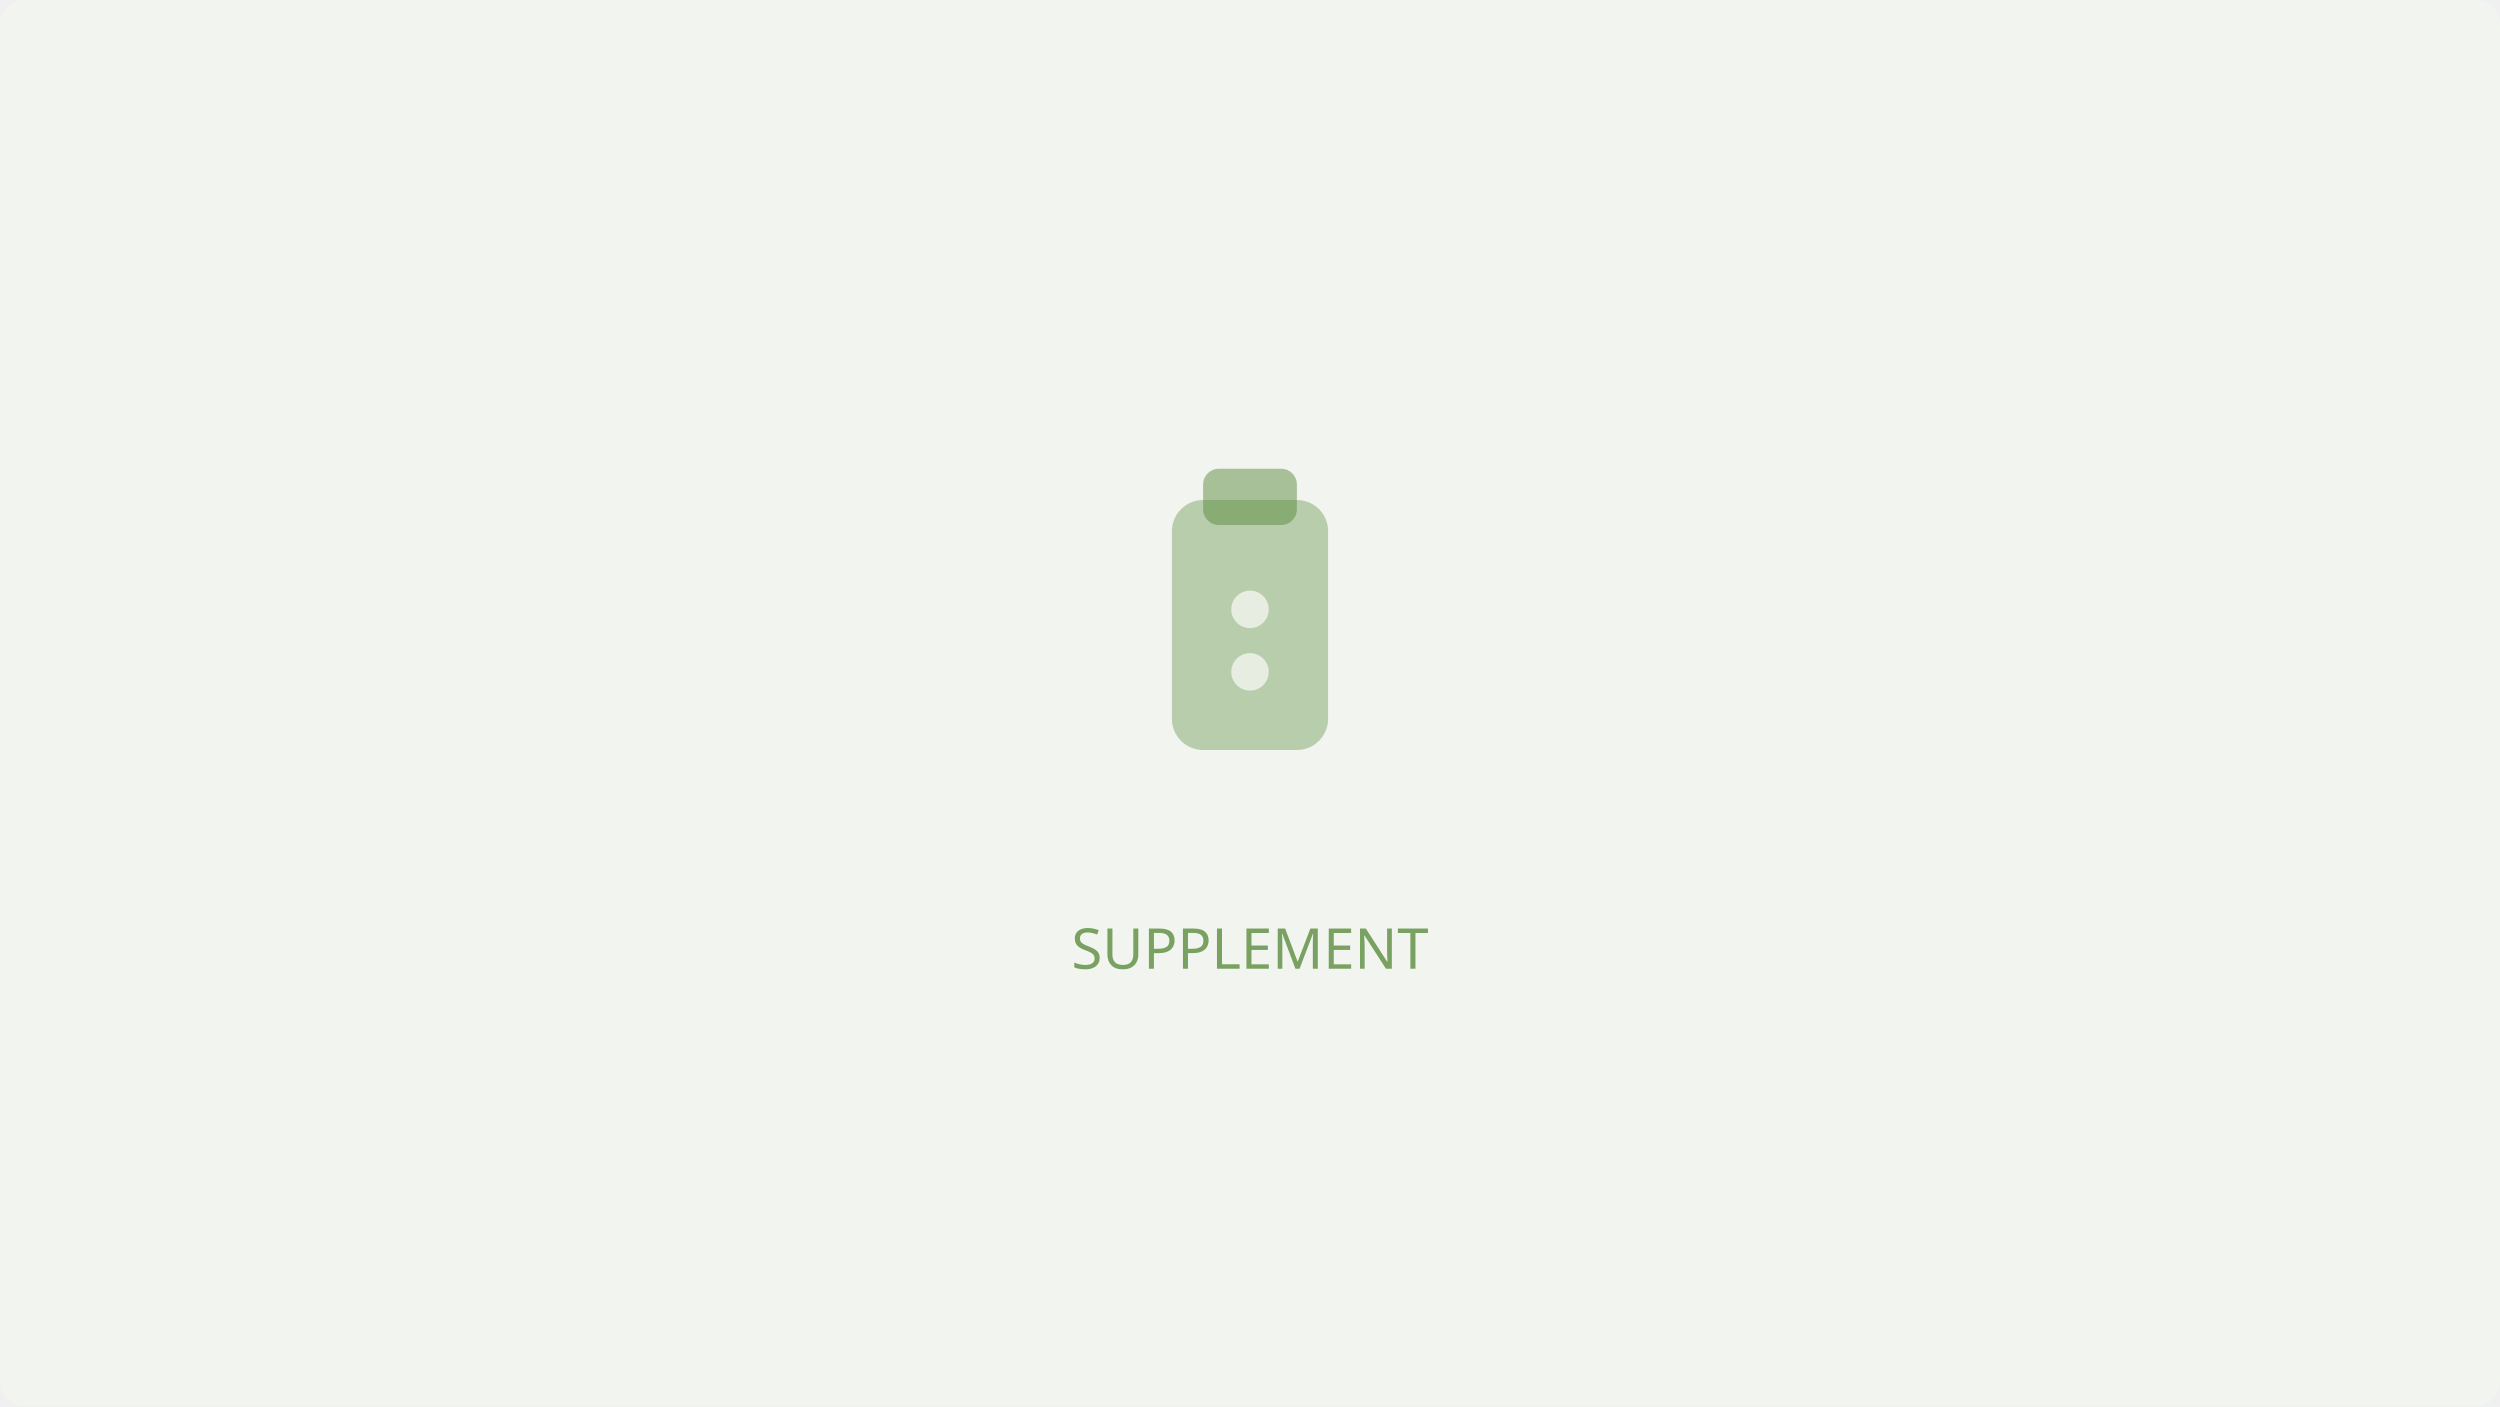
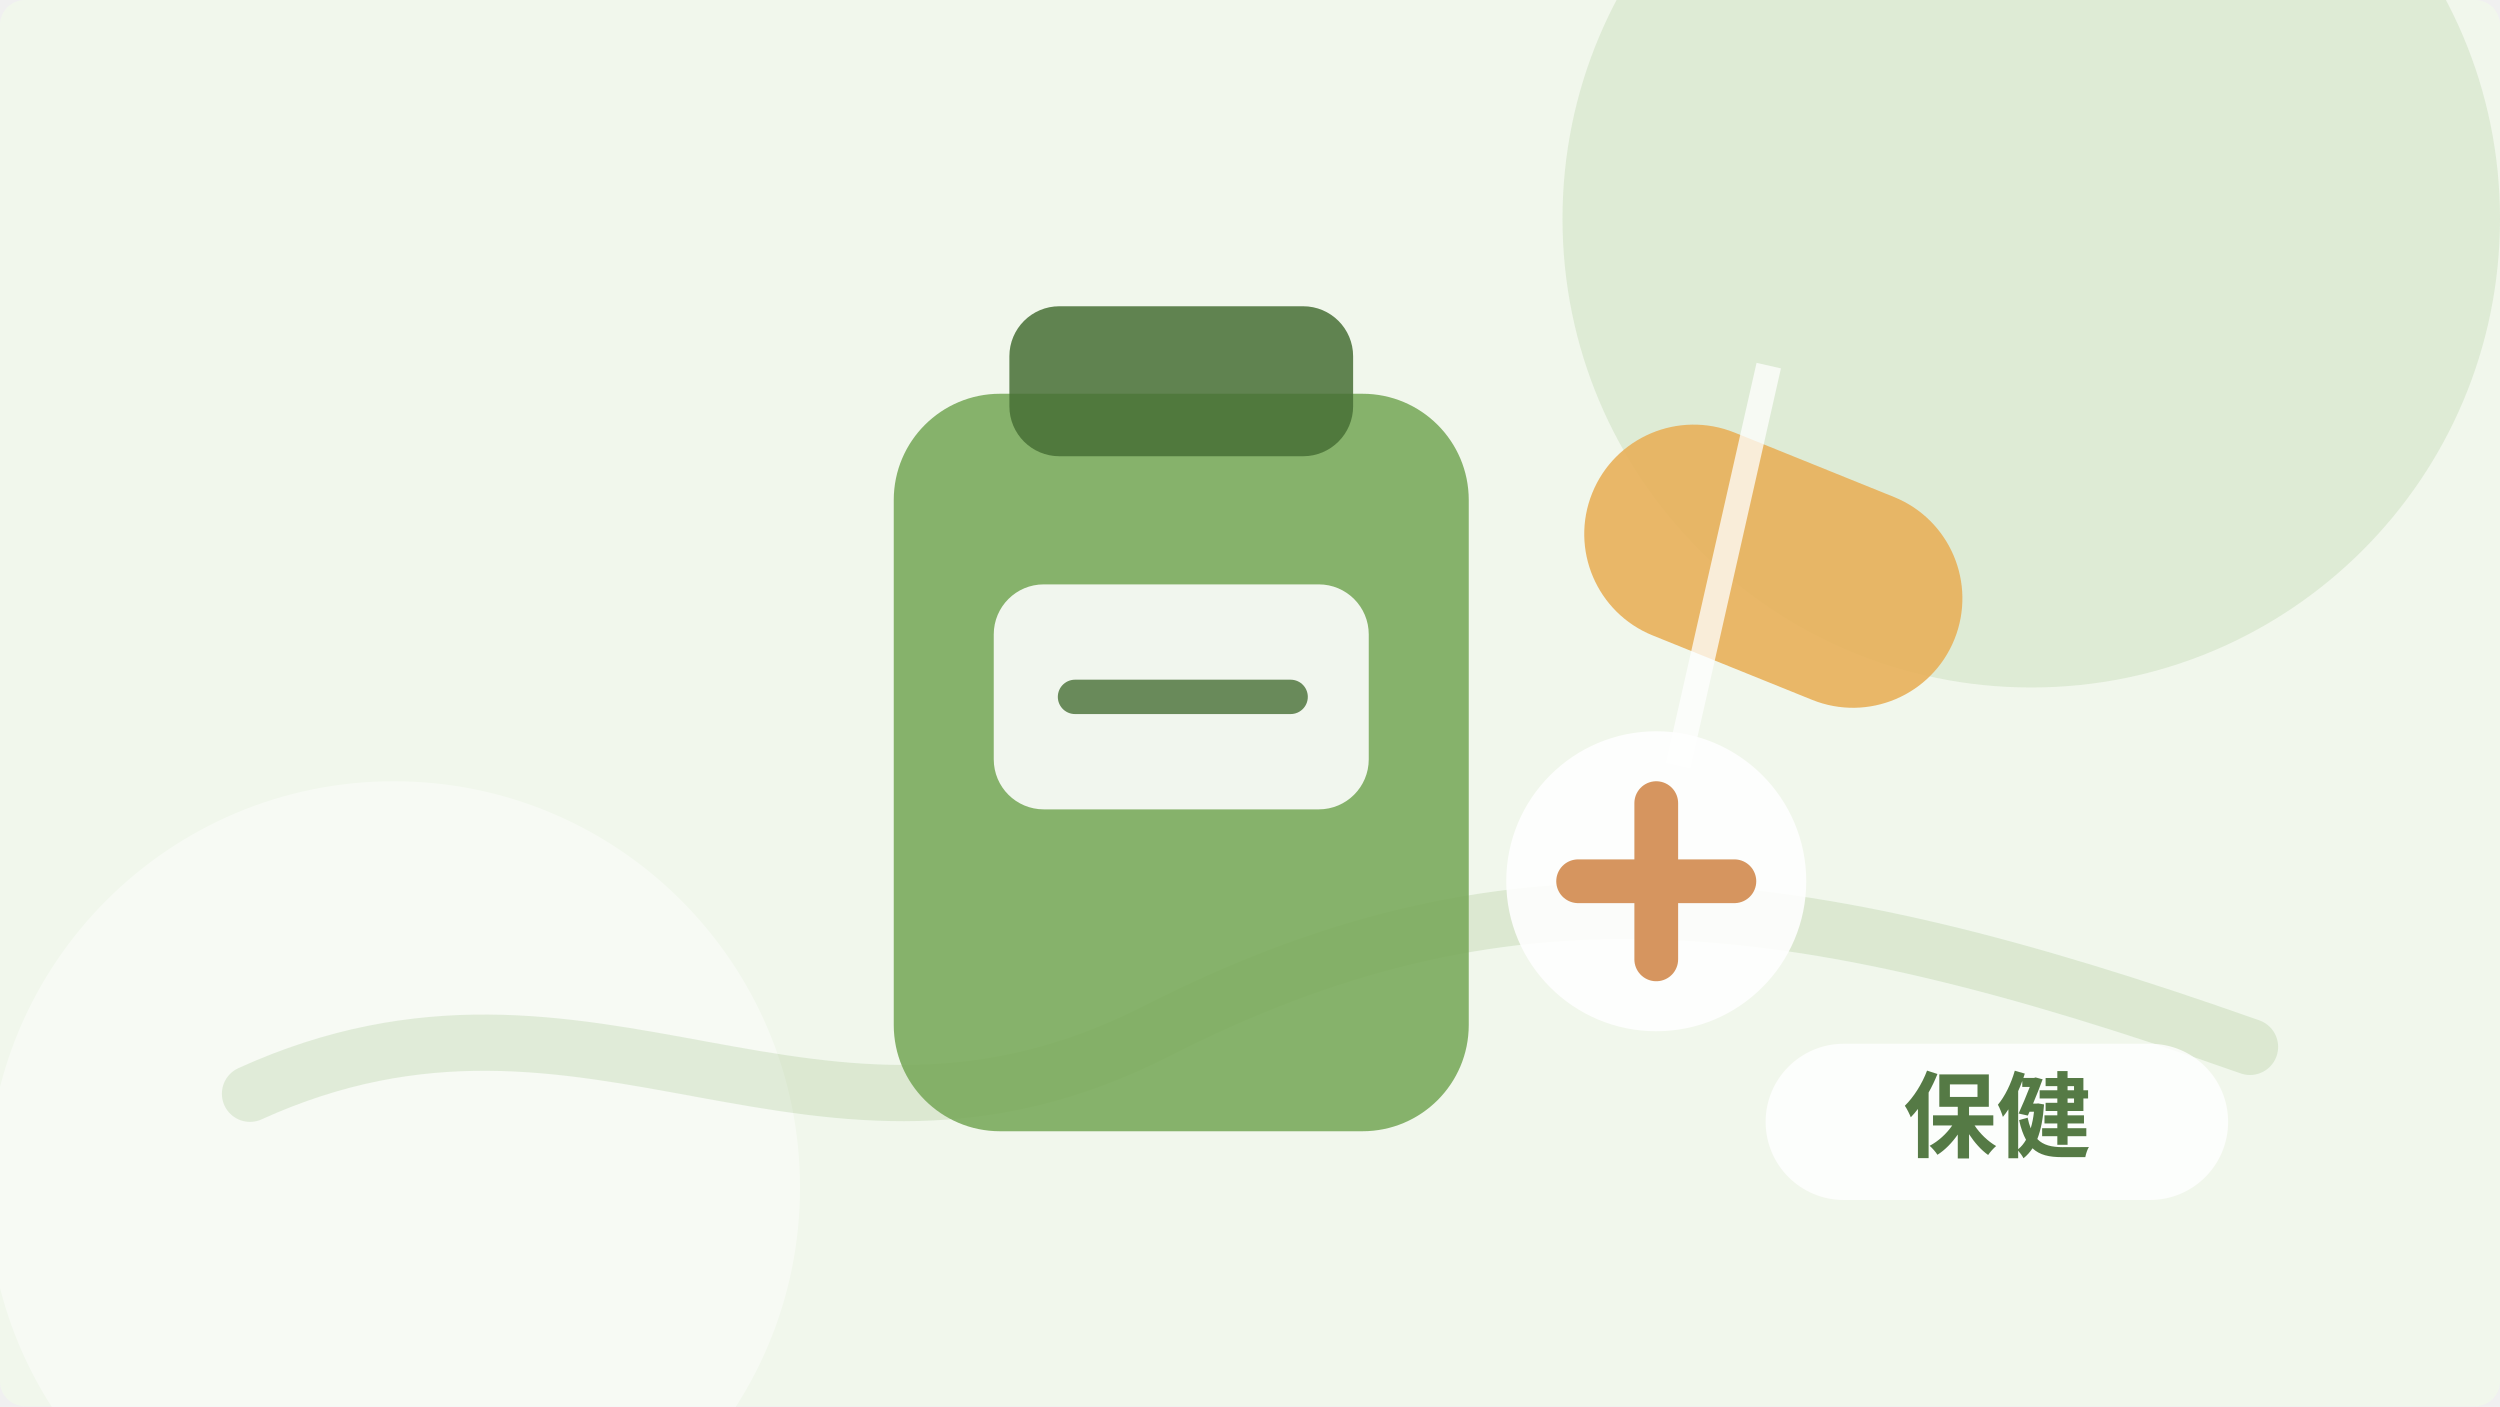
<svg xmlns="http://www.w3.org/2000/svg" viewBox="0 0 800 450" fill="none">
-   <rect width="800" height="450" rx="8" fill="#F2F5EF" />
-   <rect x="375" y="160" width="50" height="80" rx="10" fill="#7BA668" opacity="0.5" />
-   <rect x="385" y="150" width="30" height="18" rx="5" fill="#5B8C3F" opacity="0.5" />
-   <circle cx="400" cy="195" r="6" fill="#F2F5EF" opacity="0.8" />
-   <circle cx="400" cy="215" r="6" fill="#F2F5EF" opacity="0.8" />
-   <text x="400" y="310" text-anchor="middle" font-family="sans-serif" font-size="18" fill="#5B8C3F" opacity="0.8">SUPPLEMENT</text>
+   <rect width="800" height="450" rx="8" fill="#F1F7EC" />
+   <circle cx="650" cy="70" r="150" fill="#78A95A" opacity="0.16" />
+   <circle cx="126" cy="380" r="130" fill="#FFFFFF" opacity="0.42" />
+   <path d="M80 350 C190 300 260 386 370 330 S570 282 720 335" stroke="#78A95A" stroke-width="18" stroke-linecap="round" opacity="0.18" />
+   <rect x="286" y="126" width="184" height="236" rx="34" fill="#78A95A" opacity="0.88" />
+   <rect x="323" y="98" width="110" height="48" rx="16" fill="#476F35" opacity="0.85" />
+   <rect x="318" y="187" width="120" height="72" rx="16" fill="#FFFFFF" opacity="0.88" />
+   <path d="M344 223 H413" stroke="#476F35" stroke-width="11" stroke-linecap="round" opacity="0.8" />
+   <circle cx="530" cy="282" r="48" fill="#FFFFFF" opacity="0.88" />
+   <path d="M505 282 H555 M530 257 V307" stroke="#D18A4E" stroke-width="14" stroke-linecap="round" opacity="0.9" />
+   <rect x="505" y="146" width="125" height="70" rx="35" fill="#E8B05A" opacity="0.9" transform="rotate(22 567 181)" />
+   <path d="M566 117 L537 245" stroke="#FFFFFF" stroke-width="8" opacity="0.75" />
+   <rect x="565" y="334" width="148" height="50" rx="25" fill="#FFFFFF" opacity="0.82" />
+   <text x="639" y="368" text-anchor="middle" font-family="system-ui, sans-serif" font-size="30" font-weight="700" fill="#476F35" opacity="0.92">保健</text>
</svg>
